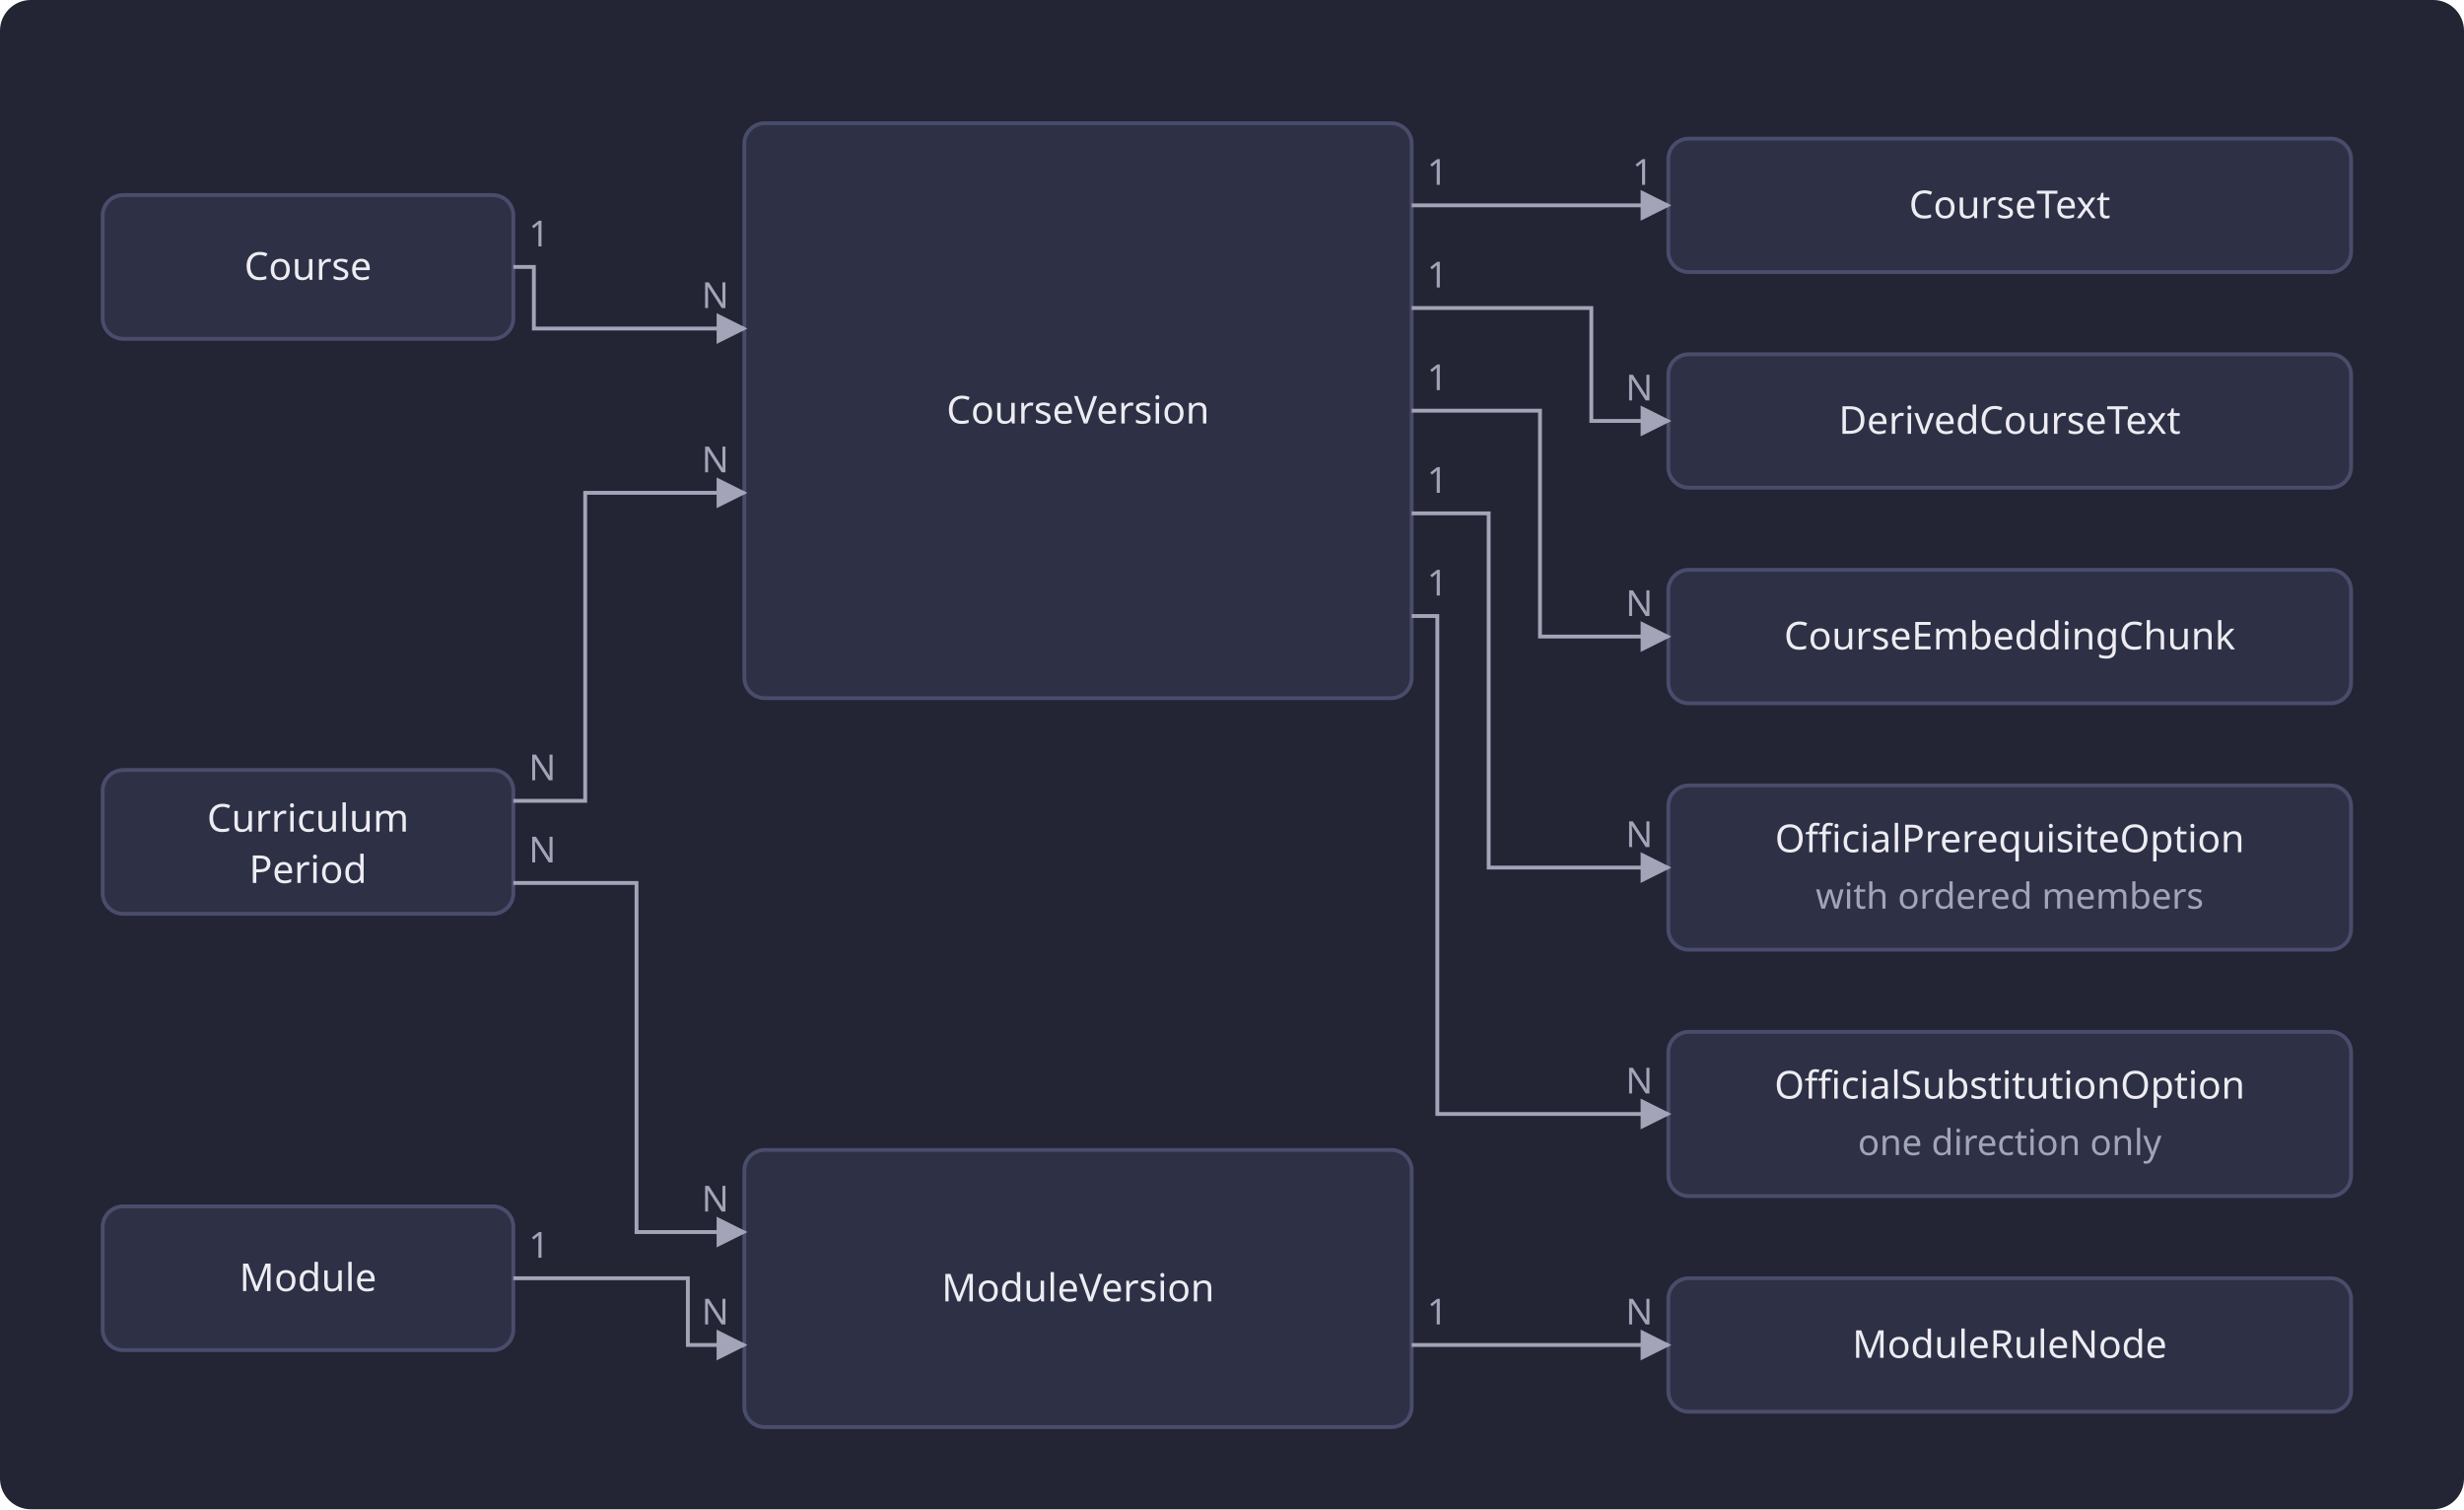
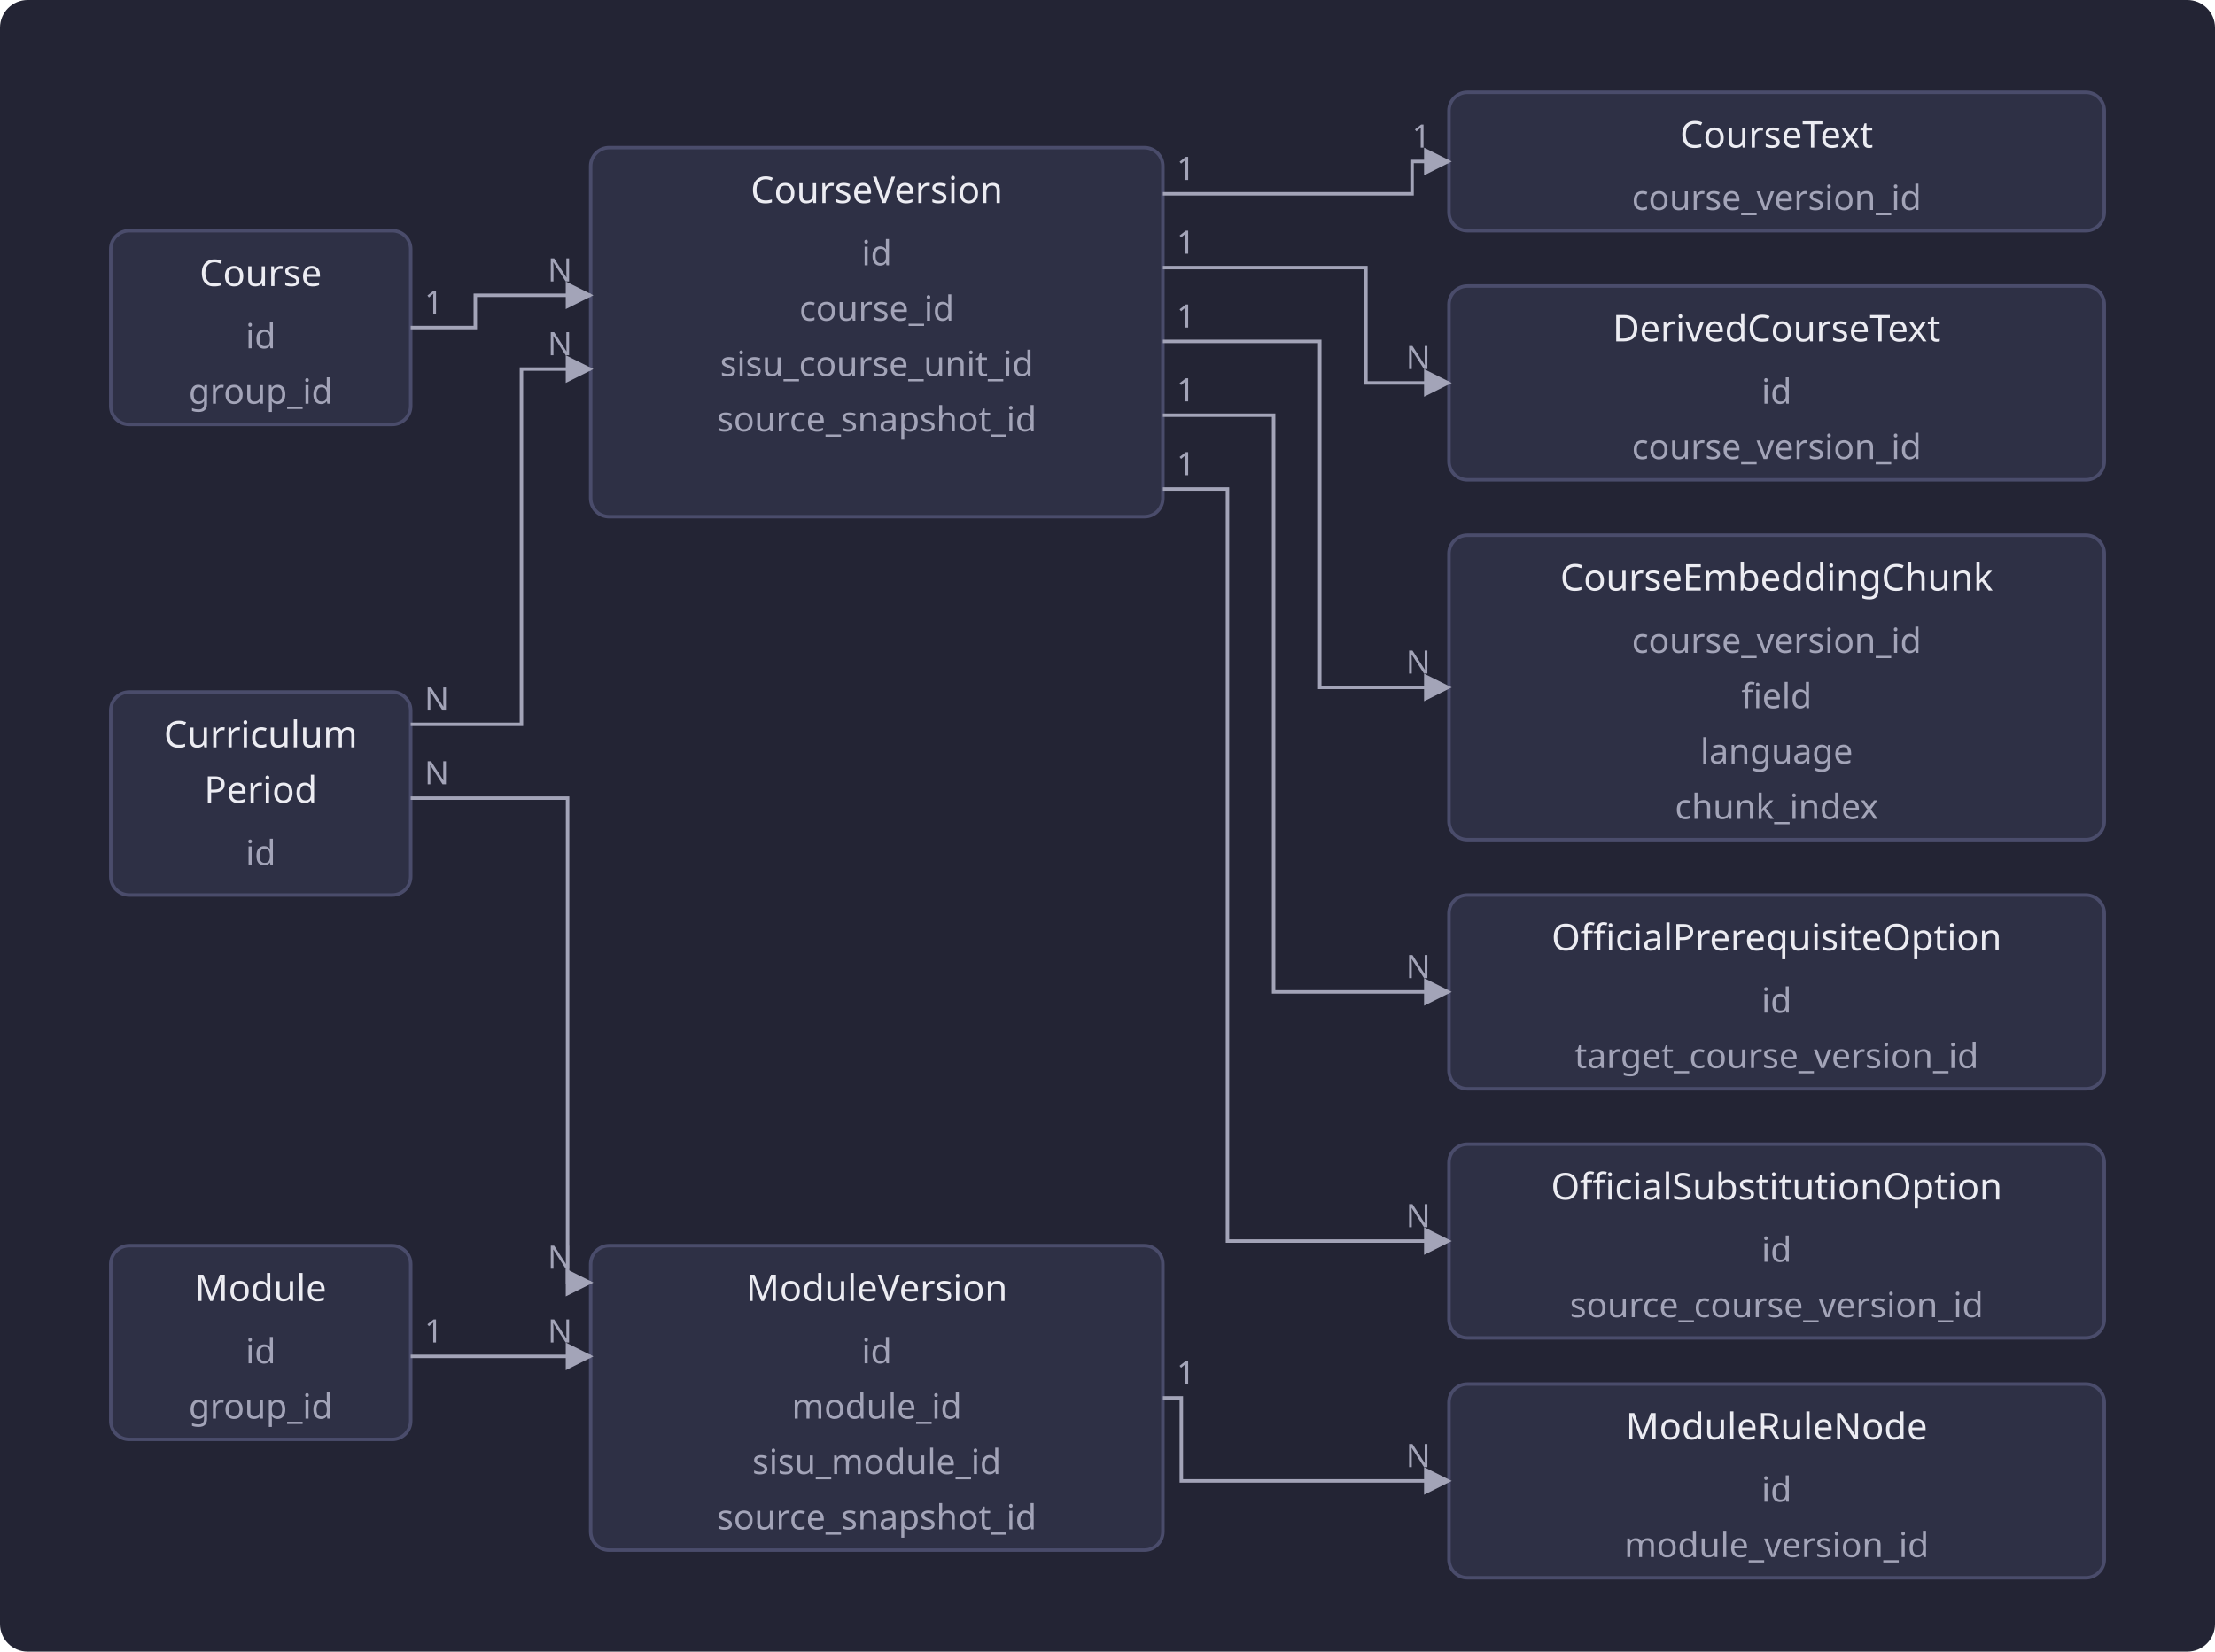
- <svg xmlns="http://www.w3.org/2000/svg" viewBox="0 0 960 588" role="img" aria-labelledby="t d" font-family="system-ui, sans-serif">
+ <svg xmlns="http://www.w3.org/2000/svg" viewBox="0 0 960 716" role="img" aria-labelledby="t d" font-family="system-ui, sans-serif">
  <defs>
    <marker id="arrow" viewBox="0 0 10 10" refX="9" refY="5" markerWidth="8" markerHeight="8" orient="auto-start-reverse">
      <path d="M0 0 L10 5 L0 10 z" fill="#a3a4b8" />
    </marker>
  </defs>
-   <rect width="960" height="588" rx="12" fill="#232434" />
-   <rect x="40" y="76" width="160" height="56" rx="8" fill="#2e3045" stroke="#4a4c6b" stroke-width="1.5" />
-   <text x="120" y="109" text-anchor="middle" font-size="15" fill="#ececf2">Course</text>
-   <rect x="40" y="300" width="160" height="56" rx="8" fill="#2e3045" stroke="#4a4c6b" stroke-width="1.5" />
-   <text x="120" y="324" text-anchor="middle" font-size="15" fill="#ececf2">Curriculum</text>
-   <text x="120" y="344" text-anchor="middle" font-size="15" fill="#ececf2">Period</text>
-   <rect x="40" y="470" width="160" height="56" rx="8" fill="#2e3045" stroke="#4a4c6b" stroke-width="1.5" />
-   <text x="120" y="503" text-anchor="middle" font-size="15" fill="#ececf2">Module</text>
-   <rect x="290" y="48" width="260" height="224" rx="8" fill="#2e3045" stroke="#4a4c6b" stroke-width="1.5" />
-   <text x="420" y="165" text-anchor="middle" font-size="15" fill="#ececf2">CourseVersion</text>
-   <rect x="290" y="448" width="260" height="108" rx="8" fill="#2e3045" stroke="#4a4c6b" stroke-width="1.5" />
-   <text x="420" y="507" text-anchor="middle" font-size="15" fill="#ececf2">ModuleVersion</text>
-   <rect x="650" y="54" width="266" height="52" rx="8" fill="#2e3045" stroke="#4a4c6b" stroke-width="1.5" />
-   <text x="783" y="85" text-anchor="middle" font-size="15" fill="#ececf2">CourseText</text>
-   <rect x="650" y="138" width="266" height="52" rx="8" fill="#2e3045" stroke="#4a4c6b" stroke-width="1.5" />
-   <text x="783" y="169" text-anchor="middle" font-size="15" fill="#ececf2">DerivedCourseText</text>
-   <rect x="650" y="222" width="266" height="52" rx="8" fill="#2e3045" stroke="#4a4c6b" stroke-width="1.5" />
-   <text x="783" y="253" text-anchor="middle" font-size="15" fill="#ececf2">CourseEmbeddingChunk</text>
-   <rect x="650" y="306" width="266" height="64" rx="8" fill="#2e3045" stroke="#4a4c6b" stroke-width="1.5" />
-   <text x="783" y="332" text-anchor="middle" font-size="15" fill="#ececf2">OfficialPrerequisiteOption</text>
-   <text x="783" y="354" text-anchor="middle" font-size="14" fill="#a3a4b8">with ordered members</text>
-   <rect x="650" y="402" width="266" height="64" rx="8" fill="#2e3045" stroke="#4a4c6b" stroke-width="1.5" />
-   <text x="783" y="428" text-anchor="middle" font-size="15" fill="#ececf2">OfficialSubstitutionOption</text>
-   <text x="783" y="450" text-anchor="middle" font-size="14" fill="#a3a4b8">one direction only</text>
-   <rect x="650" y="498" width="266" height="52" rx="8" fill="#2e3045" stroke="#4a4c6b" stroke-width="1.5" />
-   <text x="783" y="529" text-anchor="middle" font-size="15" fill="#ececf2">ModuleRuleNode</text>
-   <polyline points="200,104 208,104 208,128 290,128" fill="none" stroke="#a3a4b8" stroke-width="1.5" marker-end="url(#arrow)" />
-   <text x="206" y="96" font-size="14" fill="#a3a4b8">1</text>
-   <text x="284" y="120" text-anchor="end" font-size="14" fill="#a3a4b8">N</text>
-   <polyline points="200,312 228,312 228,192 290,192" fill="none" stroke="#a3a4b8" stroke-width="1.5" marker-end="url(#arrow)" />
-   <text x="206" y="304" font-size="14" fill="#a3a4b8">N</text>
-   <text x="284" y="184" text-anchor="end" font-size="14" fill="#a3a4b8">N</text>
-   <polyline points="200,344 248,344 248,480 290,480" fill="none" stroke="#a3a4b8" stroke-width="1.5" marker-end="url(#arrow)" />
-   <text x="206" y="336" font-size="14" fill="#a3a4b8">N</text>
-   <text x="284" y="472" text-anchor="end" font-size="14" fill="#a3a4b8">N</text>
-   <polyline points="200,498 268,498 268,524 290,524" fill="none" stroke="#a3a4b8" stroke-width="1.5" marker-end="url(#arrow)" />
-   <text x="206" y="490" font-size="14" fill="#a3a4b8">1</text>
-   <text x="284" y="516" text-anchor="end" font-size="14" fill="#a3a4b8">N</text>
-   <line x1="550" y1="80" x2="650" y2="80" stroke="#a3a4b8" stroke-width="1.5" marker-end="url(#arrow)" />
-   <text x="556" y="72" font-size="14" fill="#a3a4b8">1</text>
-   <text x="644" y="72" text-anchor="end" font-size="14" fill="#a3a4b8">1</text>
-   <polyline points="550,120 620,120 620,164 650,164" fill="none" stroke="#a3a4b8" stroke-width="1.5" marker-end="url(#arrow)" />
-   <text x="556" y="112" font-size="14" fill="#a3a4b8">1</text>
-   <text x="644" y="156" text-anchor="end" font-size="14" fill="#a3a4b8">N</text>
-   <polyline points="550,160 600,160 600,248 650,248" fill="none" stroke="#a3a4b8" stroke-width="1.5" marker-end="url(#arrow)" />
-   <text x="556" y="152" font-size="14" fill="#a3a4b8">1</text>
-   <text x="644" y="240" text-anchor="end" font-size="14" fill="#a3a4b8">N</text>
-   <polyline points="550,200 580,200 580,338 650,338" fill="none" stroke="#a3a4b8" stroke-width="1.5" marker-end="url(#arrow)" />
-   <text x="556" y="192" font-size="14" fill="#a3a4b8">1</text>
-   <text x="644" y="330" text-anchor="end" font-size="14" fill="#a3a4b8">N</text>
-   <polyline points="550,240 560,240 560,434 650,434" fill="none" stroke="#a3a4b8" stroke-width="1.5" marker-end="url(#arrow)" />
-   <text x="556" y="232" font-size="14" fill="#a3a4b8">1</text>
-   <text x="644" y="426" text-anchor="end" font-size="14" fill="#a3a4b8">N</text>
-   <line x1="550" y1="524" x2="650" y2="524" stroke="#a3a4b8" stroke-width="1.5" marker-end="url(#arrow)" />
-   <text x="556" y="516" font-size="14" fill="#a3a4b8">1</text>
-   <text x="644" y="516" text-anchor="end" font-size="14" fill="#a3a4b8">N</text>
+   <rect width="960" height="716" rx="12" fill="#232434" />
+   <rect x="48" y="100" width="130" height="84" rx="8" fill="#2e3045" stroke="#4a4c6b" stroke-width="1.5" />
+   <text x="113" y="124" text-anchor="middle" font-size="16" fill="#ececf2">Course</text>
+   <text x="113" y="151" text-anchor="middle" font-size="15" fill="#a3a4b8">id</text>
+   <text x="113" y="175" text-anchor="middle" font-size="15" fill="#a3a4b8">group_id</text>
+   <rect x="48" y="300" width="130" height="88" rx="8" fill="#2e3045" stroke="#4a4c6b" stroke-width="1.5" />
+   <text x="113" y="324" text-anchor="middle" font-size="16" fill="#ececf2">Curriculum</text>
+   <text x="113" y="348" text-anchor="middle" font-size="16" fill="#ececf2">Period</text>
+   <text x="113" y="375" text-anchor="middle" font-size="15" fill="#a3a4b8">id</text>
+   <rect x="48" y="540" width="130" height="84" rx="8" fill="#2e3045" stroke="#4a4c6b" stroke-width="1.5" />
+   <text x="113" y="564" text-anchor="middle" font-size="16" fill="#ececf2">Module</text>
+   <text x="113" y="591" text-anchor="middle" font-size="15" fill="#a3a4b8">id</text>
+   <text x="113" y="615" text-anchor="middle" font-size="15" fill="#a3a4b8">group_id</text>
+   <rect x="256" y="64" width="248" height="160" rx="8" fill="#2e3045" stroke="#4a4c6b" stroke-width="1.5" />
+   <text x="380" y="88" text-anchor="middle" font-size="16" fill="#ececf2">CourseVersion</text>
+   <text x="380" y="115" text-anchor="middle" font-size="15" fill="#a3a4b8">id</text>
+   <text x="380" y="139" text-anchor="middle" font-size="15" fill="#a3a4b8">course_id</text>
+   <text x="380" y="163" text-anchor="middle" font-size="15" fill="#a3a4b8">sisu_course_unit_id</text>
+   <text x="380" y="187" text-anchor="middle" font-size="15" fill="#a3a4b8">source_snapshot_id</text>
+   <rect x="256" y="540" width="248" height="132" rx="8" fill="#2e3045" stroke="#4a4c6b" stroke-width="1.5" />
+   <text x="380" y="564" text-anchor="middle" font-size="16" fill="#ececf2">ModuleVersion</text>
+   <text x="380" y="591" text-anchor="middle" font-size="15" fill="#a3a4b8">id</text>
+   <text x="380" y="615" text-anchor="middle" font-size="15" fill="#a3a4b8">module_id</text>
+   <text x="380" y="639" text-anchor="middle" font-size="15" fill="#a3a4b8">sisu_module_id</text>
+   <text x="380" y="663" text-anchor="middle" font-size="15" fill="#a3a4b8">source_snapshot_id</text>
+   <rect x="628" y="40" width="284" height="60" rx="8" fill="#2e3045" stroke="#4a4c6b" stroke-width="1.5" />
+   <text x="770" y="64" text-anchor="middle" font-size="16" fill="#ececf2">CourseText</text>
+   <text x="770" y="91" text-anchor="middle" font-size="15" fill="#a3a4b8">course_version_id</text>
+   <rect x="628" y="124" width="284" height="84" rx="8" fill="#2e3045" stroke="#4a4c6b" stroke-width="1.5" />
+   <text x="770" y="148" text-anchor="middle" font-size="16" fill="#ececf2">DerivedCourseText</text>
+   <text x="770" y="175" text-anchor="middle" font-size="15" fill="#a3a4b8">id</text>
+   <text x="770" y="199" text-anchor="middle" font-size="15" fill="#a3a4b8">course_version_id</text>
+   <rect x="628" y="232" width="284" height="132" rx="8" fill="#2e3045" stroke="#4a4c6b" stroke-width="1.5" />
+   <text x="770" y="256" text-anchor="middle" font-size="16" fill="#ececf2">CourseEmbeddingChunk</text>
+   <text x="770" y="283" text-anchor="middle" font-size="15" fill="#a3a4b8">course_version_id</text>
+   <text x="770" y="307" text-anchor="middle" font-size="15" fill="#a3a4b8">field</text>
+   <text x="770" y="331" text-anchor="middle" font-size="15" fill="#a3a4b8">language</text>
+   <text x="770" y="355" text-anchor="middle" font-size="15" fill="#a3a4b8">chunk_index</text>
+   <rect x="628" y="388" width="284" height="84" rx="8" fill="#2e3045" stroke="#4a4c6b" stroke-width="1.5" />
+   <text x="770" y="412" text-anchor="middle" font-size="16" fill="#ececf2">OfficialPrerequisiteOption</text>
+   <text x="770" y="439" text-anchor="middle" font-size="15" fill="#a3a4b8">id</text>
+   <text x="770" y="463" text-anchor="middle" font-size="15" fill="#a3a4b8">target_course_version_id</text>
+   <rect x="628" y="496" width="284" height="84" rx="8" fill="#2e3045" stroke="#4a4c6b" stroke-width="1.5" />
+   <text x="770" y="520" text-anchor="middle" font-size="16" fill="#ececf2">OfficialSubstitutionOption</text>
+   <text x="770" y="547" text-anchor="middle" font-size="15" fill="#a3a4b8">id</text>
+   <text x="770" y="571" text-anchor="middle" font-size="15" fill="#a3a4b8">source_course_version_id</text>
+   <rect x="628" y="600" width="284" height="84" rx="8" fill="#2e3045" stroke="#4a4c6b" stroke-width="1.5" />
+   <text x="770" y="624" text-anchor="middle" font-size="16" fill="#ececf2">ModuleRuleNode</text>
+   <text x="770" y="651" text-anchor="middle" font-size="15" fill="#a3a4b8">id</text>
+   <text x="770" y="675" text-anchor="middle" font-size="15" fill="#a3a4b8">module_version_id</text>
+   <polyline points="178,142 206,142 206,128 256,128" fill="none" stroke="#a3a4b8" stroke-width="1.5" marker-end="url(#arrow)" />
+   <text x="184" y="136" font-size="14" fill="#a3a4b8">1</text>
+   <text x="248" y="122" text-anchor="end" font-size="14" fill="#a3a4b8">N</text>
+   <polyline points="178,314 226,314 226,160 256,160" fill="none" stroke="#a3a4b8" stroke-width="1.5" marker-end="url(#arrow)" />
+   <text x="184" y="308" font-size="14" fill="#a3a4b8">N</text>
+   <text x="248" y="154" text-anchor="end" font-size="14" fill="#a3a4b8">N</text>
+   <polyline points="178,346 246,346 246,556 256,556" fill="none" stroke="#a3a4b8" stroke-width="1.5" marker-end="url(#arrow)" />
+   <text x="184" y="340" font-size="14" fill="#a3a4b8">N</text>
+   <text x="248" y="550" text-anchor="end" font-size="14" fill="#a3a4b8">N</text>
+   <line x1="178" y1="588" x2="256" y2="588" fill="none" stroke="#a3a4b8" stroke-width="1.5" marker-end="url(#arrow)" />
+   <text x="184" y="582" font-size="14" fill="#a3a4b8">1</text>
+   <text x="248" y="582" text-anchor="end" font-size="14" fill="#a3a4b8">N</text>
+   <polyline points="504,84 612,84 612,70 628,70" fill="none" stroke="#a3a4b8" stroke-width="1.5" marker-end="url(#arrow)" />
+   <text x="510" y="78" font-size="14" fill="#a3a4b8">1</text>
+   <text x="620" y="64" text-anchor="end" font-size="14" fill="#a3a4b8">1</text>
+   <polyline points="504,116 592,116 592,166 628,166" fill="none" stroke="#a3a4b8" stroke-width="1.5" marker-end="url(#arrow)" />
+   <text x="510" y="110" font-size="14" fill="#a3a4b8">1</text>
+   <text x="620" y="160" text-anchor="end" font-size="14" fill="#a3a4b8">N</text>
+   <polyline points="504,148 572,148 572,298 628,298" fill="none" stroke="#a3a4b8" stroke-width="1.5" marker-end="url(#arrow)" />
+   <text x="510" y="142" font-size="14" fill="#a3a4b8">1</text>
+   <text x="620" y="292" text-anchor="end" font-size="14" fill="#a3a4b8">N</text>
+   <polyline points="504,180 552,180 552,430 628,430" fill="none" stroke="#a3a4b8" stroke-width="1.5" marker-end="url(#arrow)" />
+   <text x="510" y="174" font-size="14" fill="#a3a4b8">1</text>
+   <text x="620" y="424" text-anchor="end" font-size="14" fill="#a3a4b8">N</text>
+   <polyline points="504,212 532,212 532,538 628,538" fill="none" stroke="#a3a4b8" stroke-width="1.5" marker-end="url(#arrow)" />
+   <text x="510" y="206" font-size="14" fill="#a3a4b8">1</text>
+   <text x="620" y="532" text-anchor="end" font-size="14" fill="#a3a4b8">N</text>
+   <polyline points="504,606 512,606 512,642 628,642" fill="none" stroke="#a3a4b8" stroke-width="1.5" marker-end="url(#arrow)" />
+   <text x="510" y="600" font-size="14" fill="#a3a4b8">1</text>
+   <text x="620" y="636" text-anchor="end" font-size="14" fill="#a3a4b8">N</text>
</svg>
